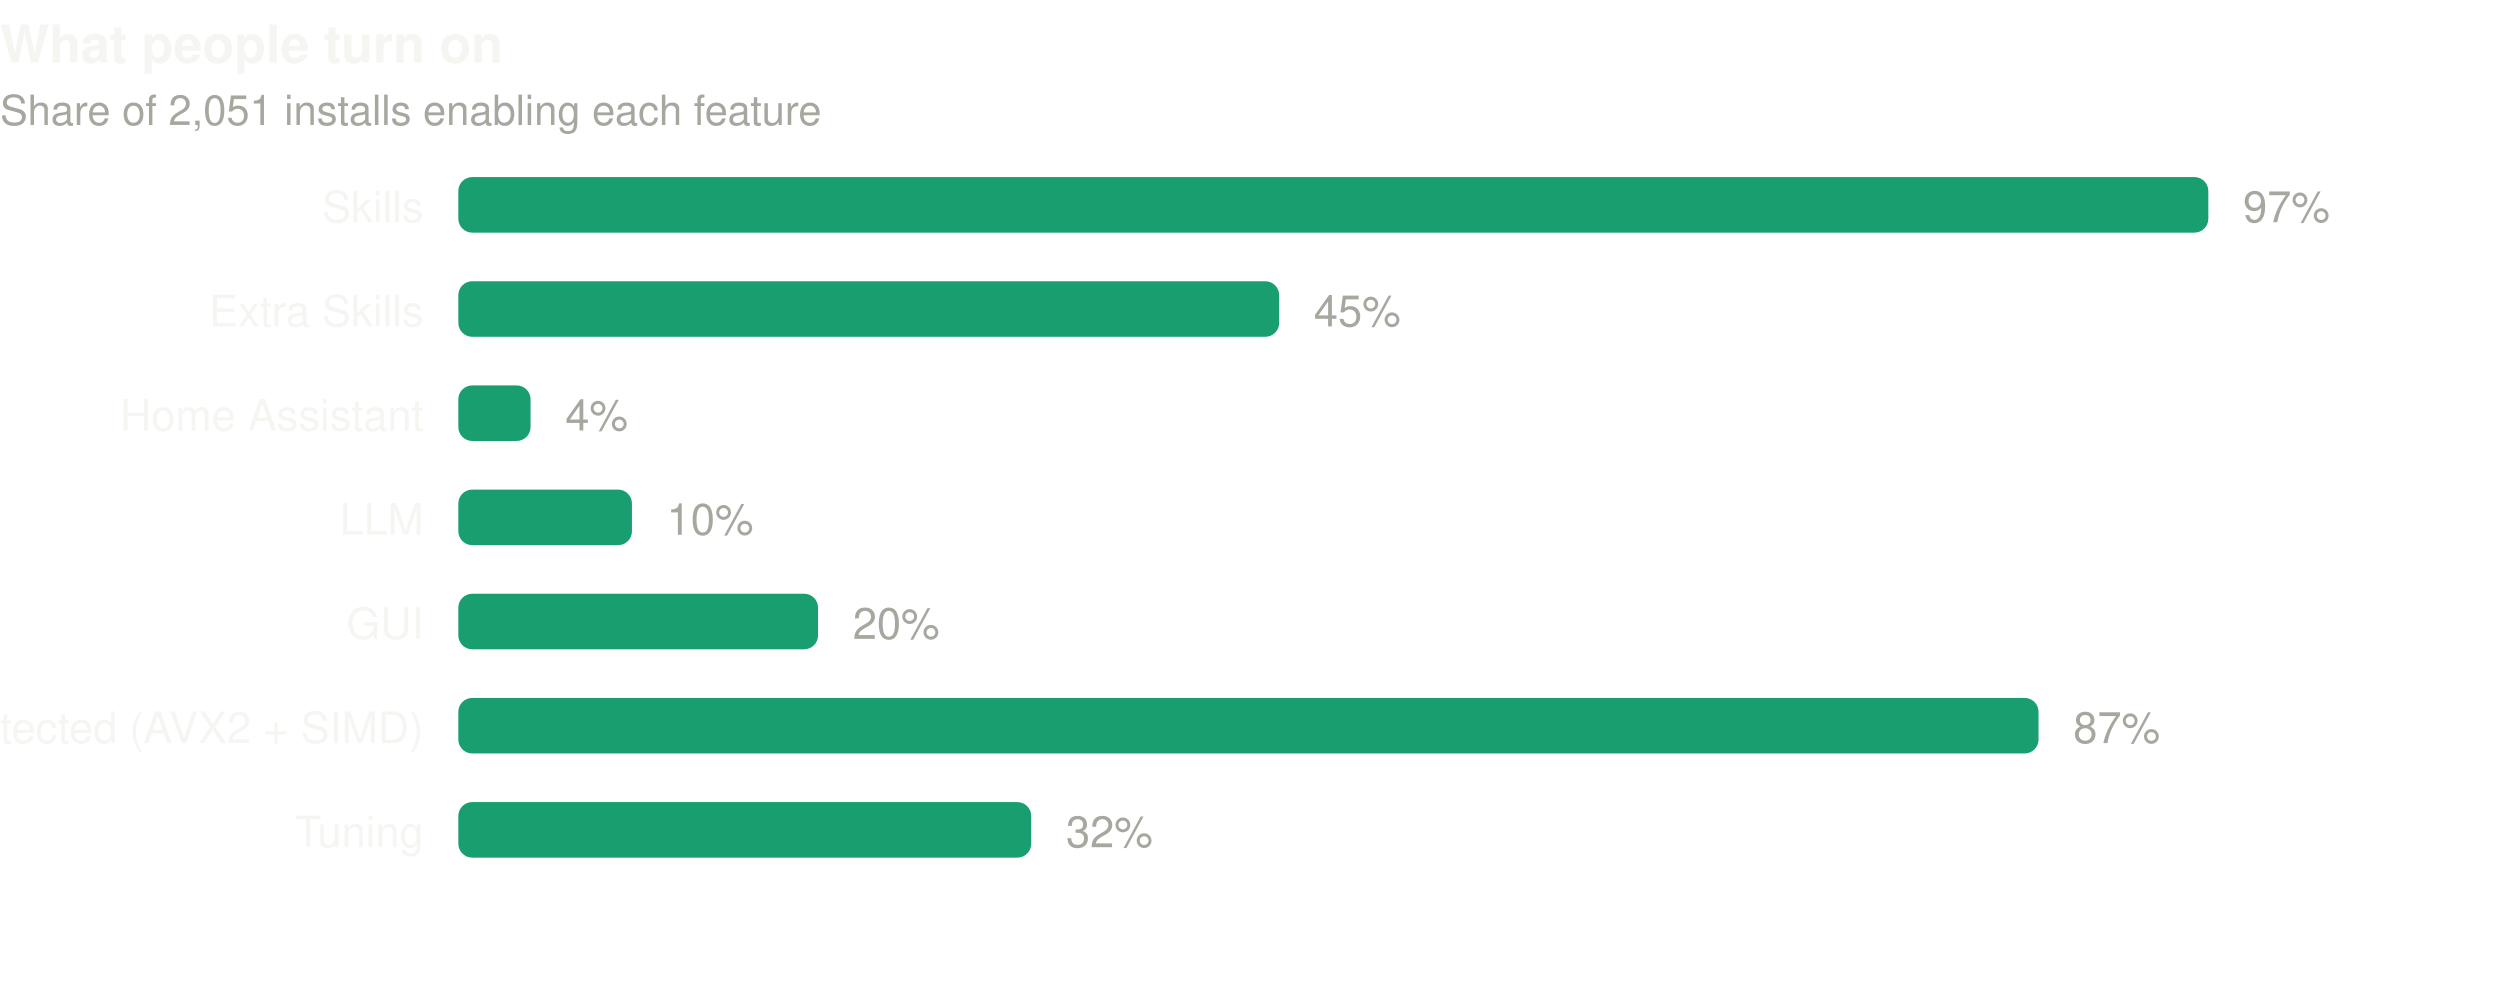
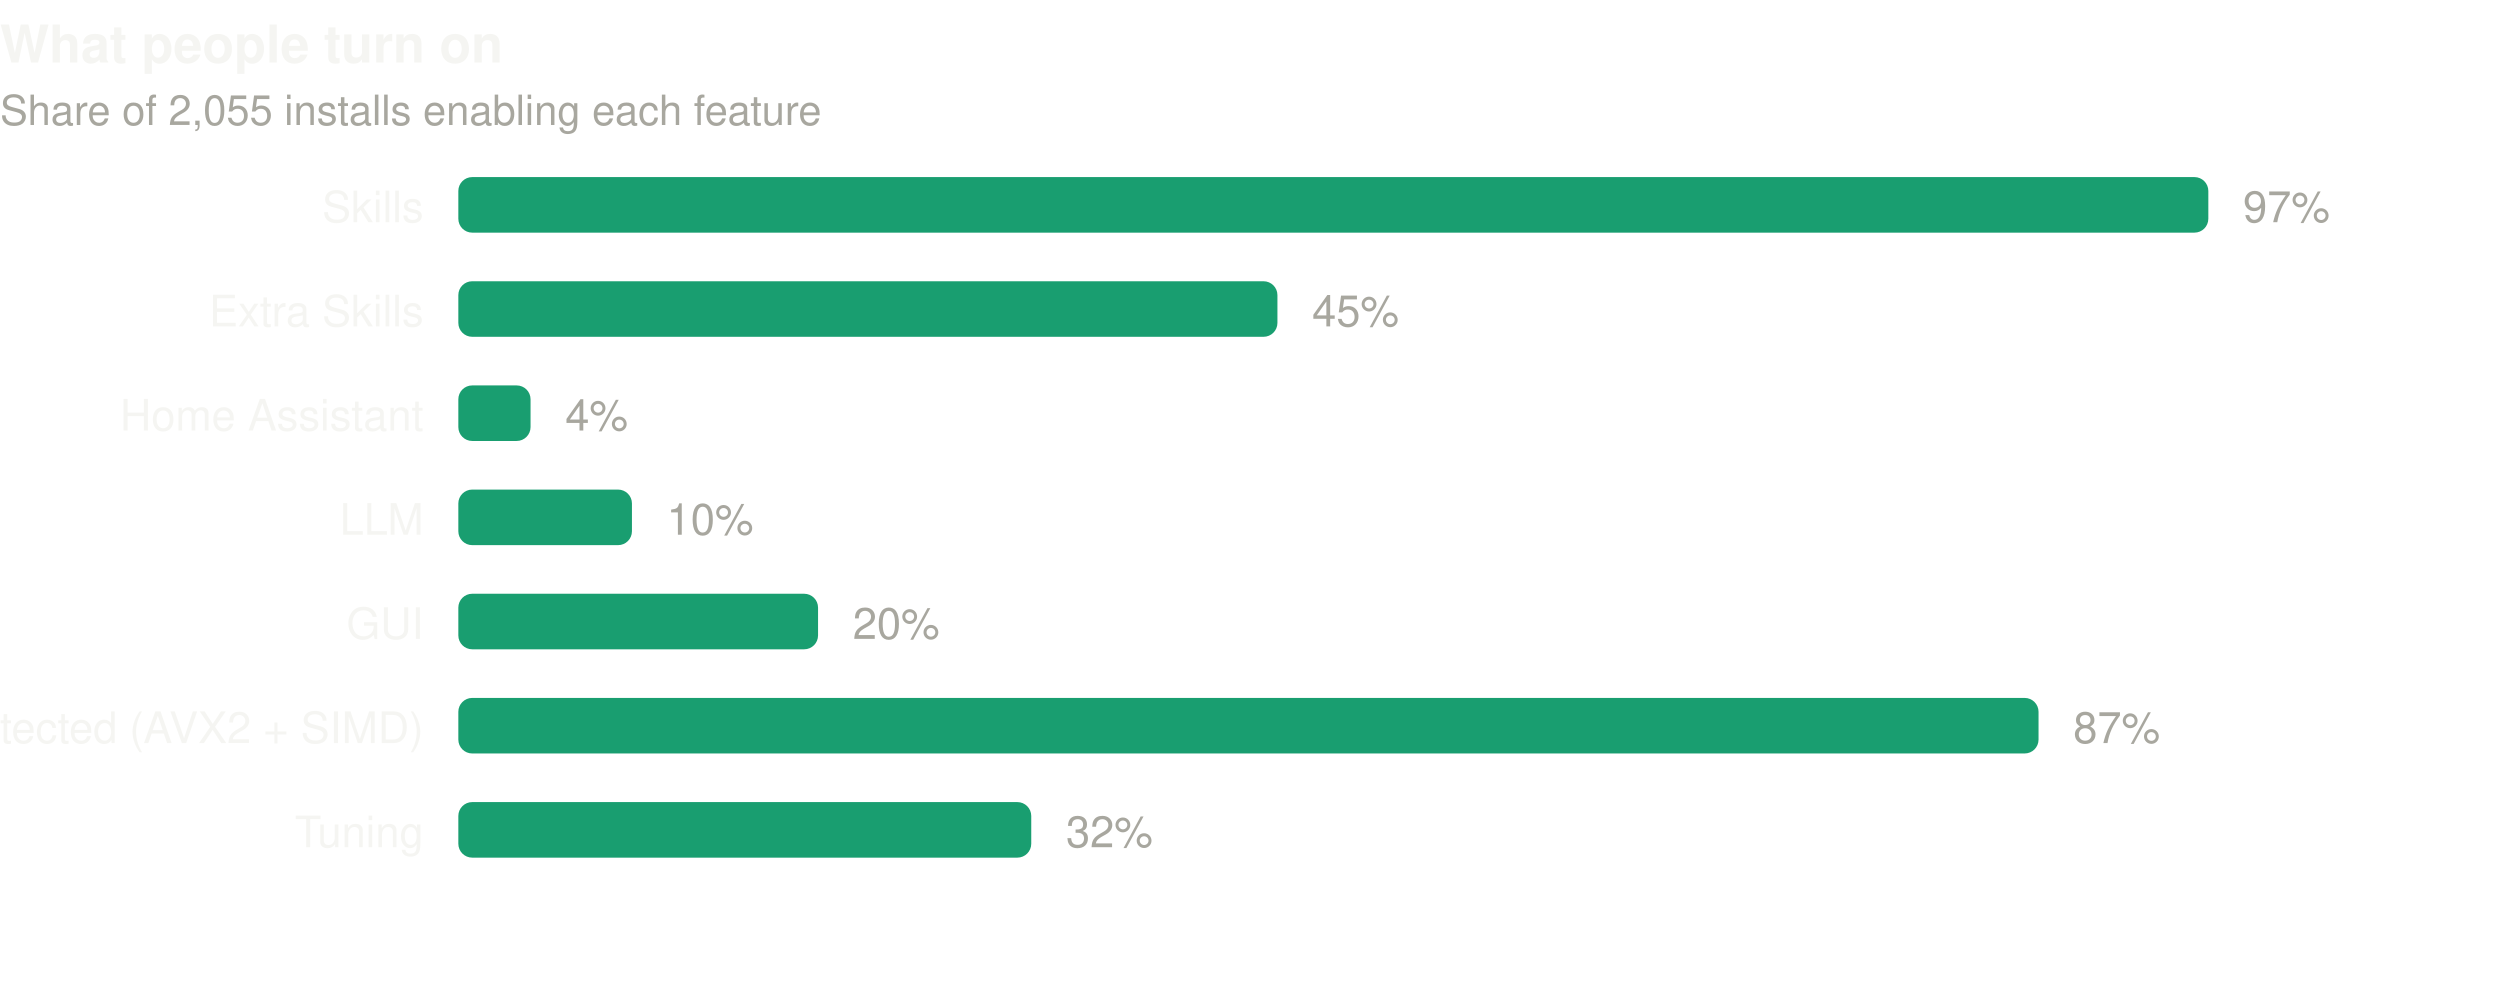
- <svg xmlns="http://www.w3.org/2000/svg" width="720" height="284" viewBox="0 0 720 284" role="img" aria-label="What people turn on. Share of 2,051 installs enabling each feature">
+ <svg xmlns="http://www.w3.org/2000/svg" width="720" height="284" viewBox="0 0 720 284" role="img" aria-label="What people turn on. Share of 2,055 installs enabling each feature">
  <text x="0" y="18" font-family="ui-sans-serif,-apple-system,BlinkMacSystemFont,'Segoe UI',Helvetica,Arial,sans-serif" font-size="15" font-weight="600" fill="#f5f5f2">What people turn on</text>
-   <text x="0" y="36" font-family="ui-sans-serif,-apple-system,BlinkMacSystemFont,'Segoe UI',Helvetica,Arial,sans-serif" font-size="12" fill="#a8a79f">Share of 2,051 installs enabling each feature</text>
+   <text x="0" y="36" font-family="ui-sans-serif,-apple-system,BlinkMacSystemFont,'Segoe UI',Helvetica,Arial,sans-serif" font-size="12" fill="#a8a79f">Share of 2,055 installs enabling each feature</text>
  <text x="122" y="64.0" text-anchor="end" font-family="ui-sans-serif,-apple-system,BlinkMacSystemFont,'Segoe UI',Helvetica,Arial,sans-serif" font-size="12.5" fill="#f5f5f2">Skills</text>
  <rect x="132" y="51.0" width="504.0" height="16" rx="4" fill="#199e70" />
  <text x="646.0" y="64.0" font-family="ui-sans-serif,-apple-system,BlinkMacSystemFont,'Segoe UI',Helvetica,Arial,sans-serif" font-size="12.5" fill="#a8a79f">97%</text>
  <text x="122" y="94.0" text-anchor="end" font-family="ui-sans-serif,-apple-system,BlinkMacSystemFont,'Segoe UI',Helvetica,Arial,sans-serif" font-size="12.5" fill="#f5f5f2">Extra Skills</text>
-   <rect x="132" y="81.0" width="236.4" height="16" rx="4" fill="#199e70" />
-   <text x="378.4" y="94.0" font-family="ui-sans-serif,-apple-system,BlinkMacSystemFont,'Segoe UI',Helvetica,Arial,sans-serif" font-size="12.5" fill="#a8a79f">45%</text>
+   <rect x="132" y="81.0" width="235.9" height="16" rx="4" fill="#199e70" />
+   <text x="377.9" y="94.0" font-family="ui-sans-serif,-apple-system,BlinkMacSystemFont,'Segoe UI',Helvetica,Arial,sans-serif" font-size="12.5" fill="#a8a79f">45%</text>
  <text x="122" y="124.0" text-anchor="end" font-family="ui-sans-serif,-apple-system,BlinkMacSystemFont,'Segoe UI',Helvetica,Arial,sans-serif" font-size="12.5" fill="#f5f5f2">Home Assistant</text>
  <rect x="132" y="111.0" width="20.8" height="16" rx="4" fill="#199e70" />
  <text x="162.8" y="124.0" font-family="ui-sans-serif,-apple-system,BlinkMacSystemFont,'Segoe UI',Helvetica,Arial,sans-serif" font-size="12.5" fill="#a8a79f">4%</text>
  <text x="122" y="154.0" text-anchor="end" font-family="ui-sans-serif,-apple-system,BlinkMacSystemFont,'Segoe UI',Helvetica,Arial,sans-serif" font-size="12.5" fill="#f5f5f2">LLM</text>
  <rect x="132" y="141.0" width="50.0" height="16" rx="4" fill="#199e70" />
  <text x="192.0" y="154.0" font-family="ui-sans-serif,-apple-system,BlinkMacSystemFont,'Segoe UI',Helvetica,Arial,sans-serif" font-size="12.5" fill="#a8a79f">10%</text>
  <text x="122" y="184.0" text-anchor="end" font-family="ui-sans-serif,-apple-system,BlinkMacSystemFont,'Segoe UI',Helvetica,Arial,sans-serif" font-size="12.5" fill="#f5f5f2">GUI</text>
  <rect x="132" y="171.0" width="103.6" height="16" rx="4" fill="#199e70" />
  <text x="245.6" y="184.0" font-family="ui-sans-serif,-apple-system,BlinkMacSystemFont,'Segoe UI',Helvetica,Arial,sans-serif" font-size="12.5" fill="#a8a79f">20%</text>
  <text x="122" y="214.0" text-anchor="end" font-family="ui-sans-serif,-apple-system,BlinkMacSystemFont,'Segoe UI',Helvetica,Arial,sans-serif" font-size="12.5" fill="#f5f5f2">CPU capability detected (AVX2 + SIMD)</text>
  <rect x="132" y="201.0" width="455.1" height="16" rx="4" fill="#199e70" />
  <text x="597.1" y="214.0" font-family="ui-sans-serif,-apple-system,BlinkMacSystemFont,'Segoe UI',Helvetica,Arial,sans-serif" font-size="12.5" fill="#a8a79f">87%</text>
  <text x="122" y="244.0" text-anchor="end" font-family="ui-sans-serif,-apple-system,BlinkMacSystemFont,'Segoe UI',Helvetica,Arial,sans-serif" font-size="12.5" fill="#f5f5f2">Tuning</text>
  <rect x="132" y="231.0" width="165.0" height="16" rx="4" fill="#199e70" />
  <text x="307.0" y="244.0" font-family="ui-sans-serif,-apple-system,BlinkMacSystemFont,'Segoe UI',Helvetica,Arial,sans-serif" font-size="12.5" fill="#a8a79f">32%</text>
</svg>
